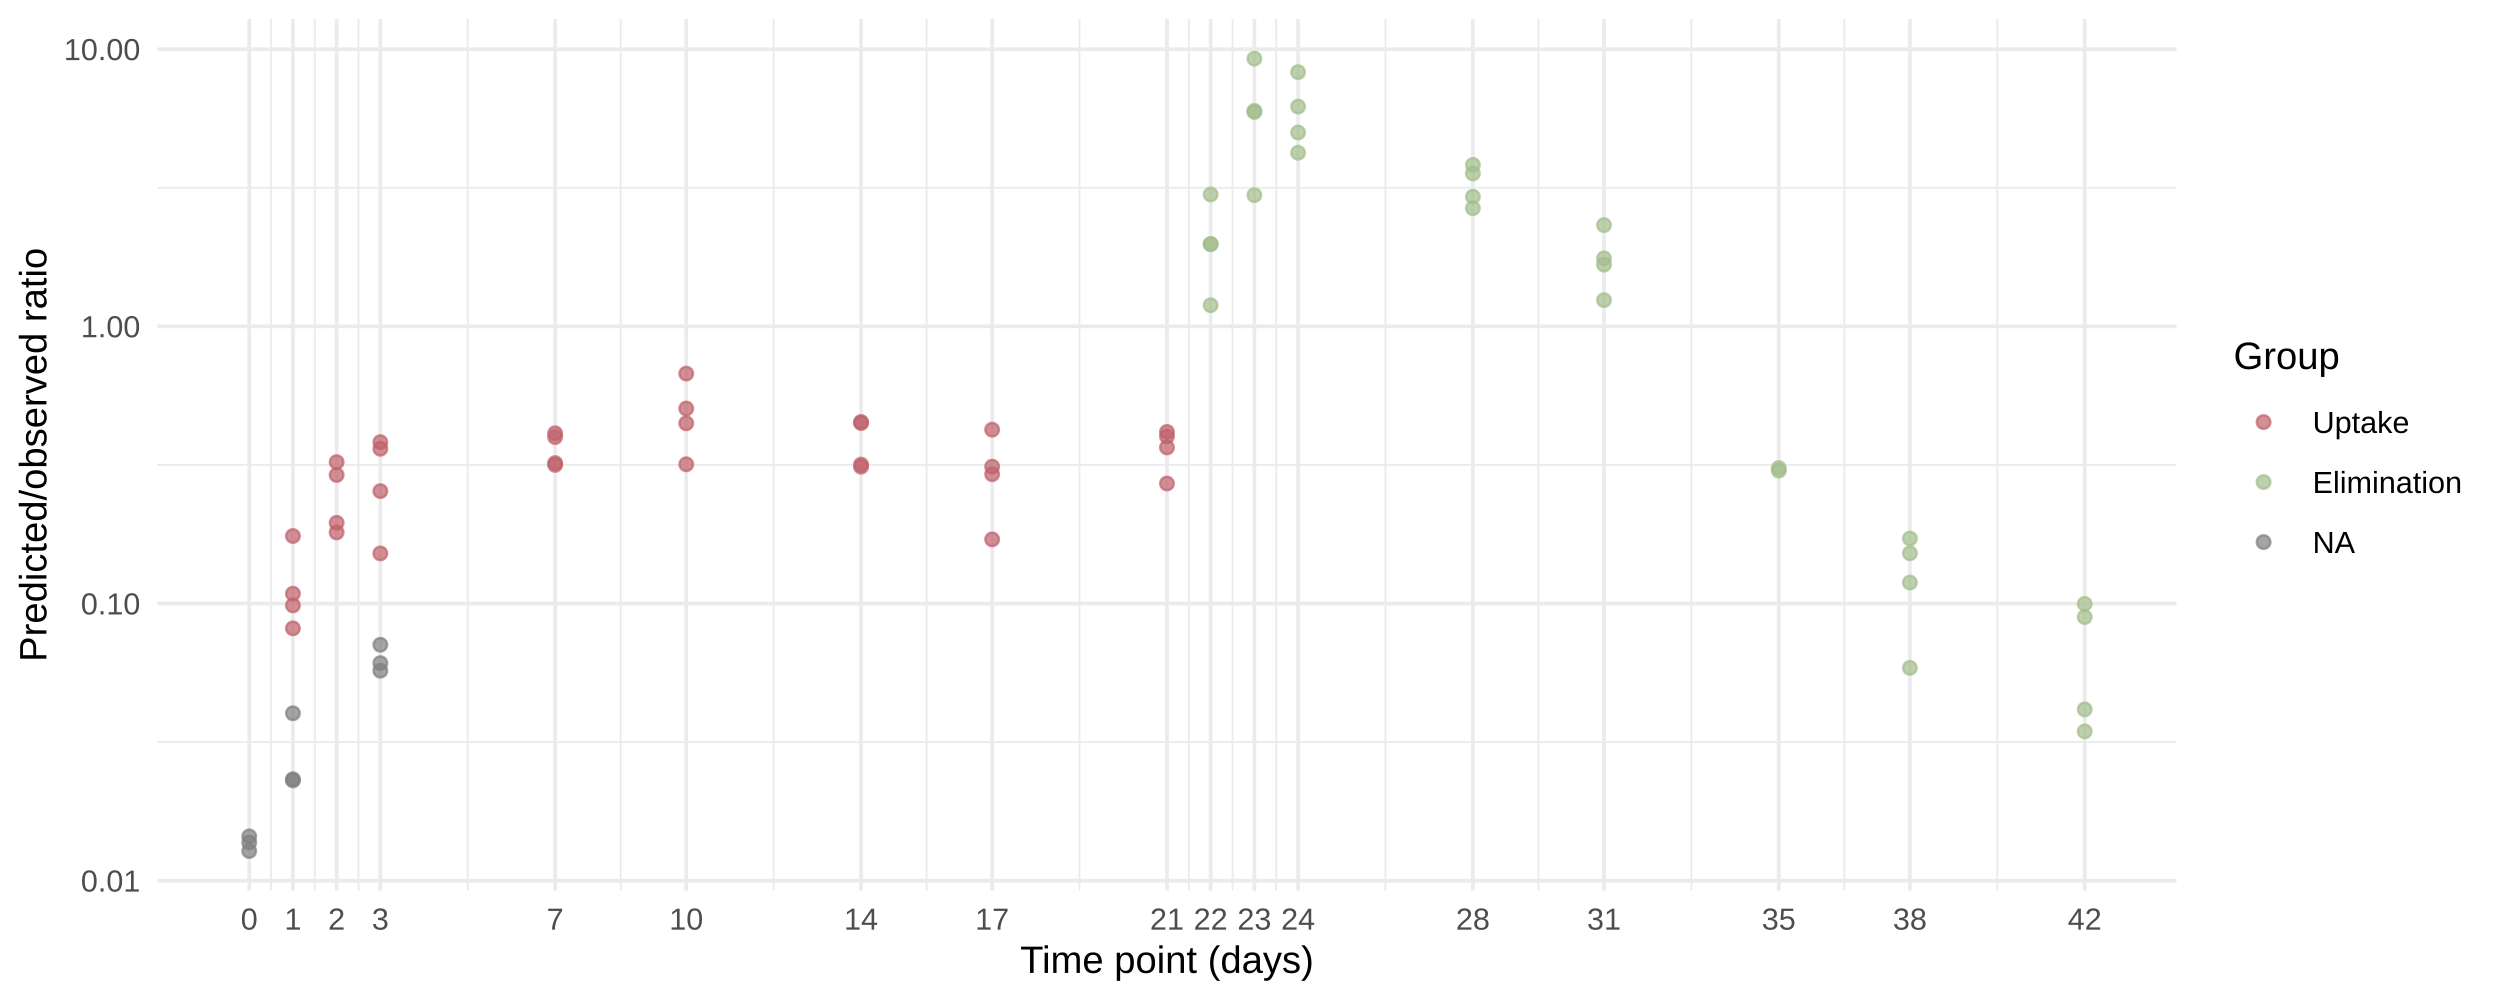
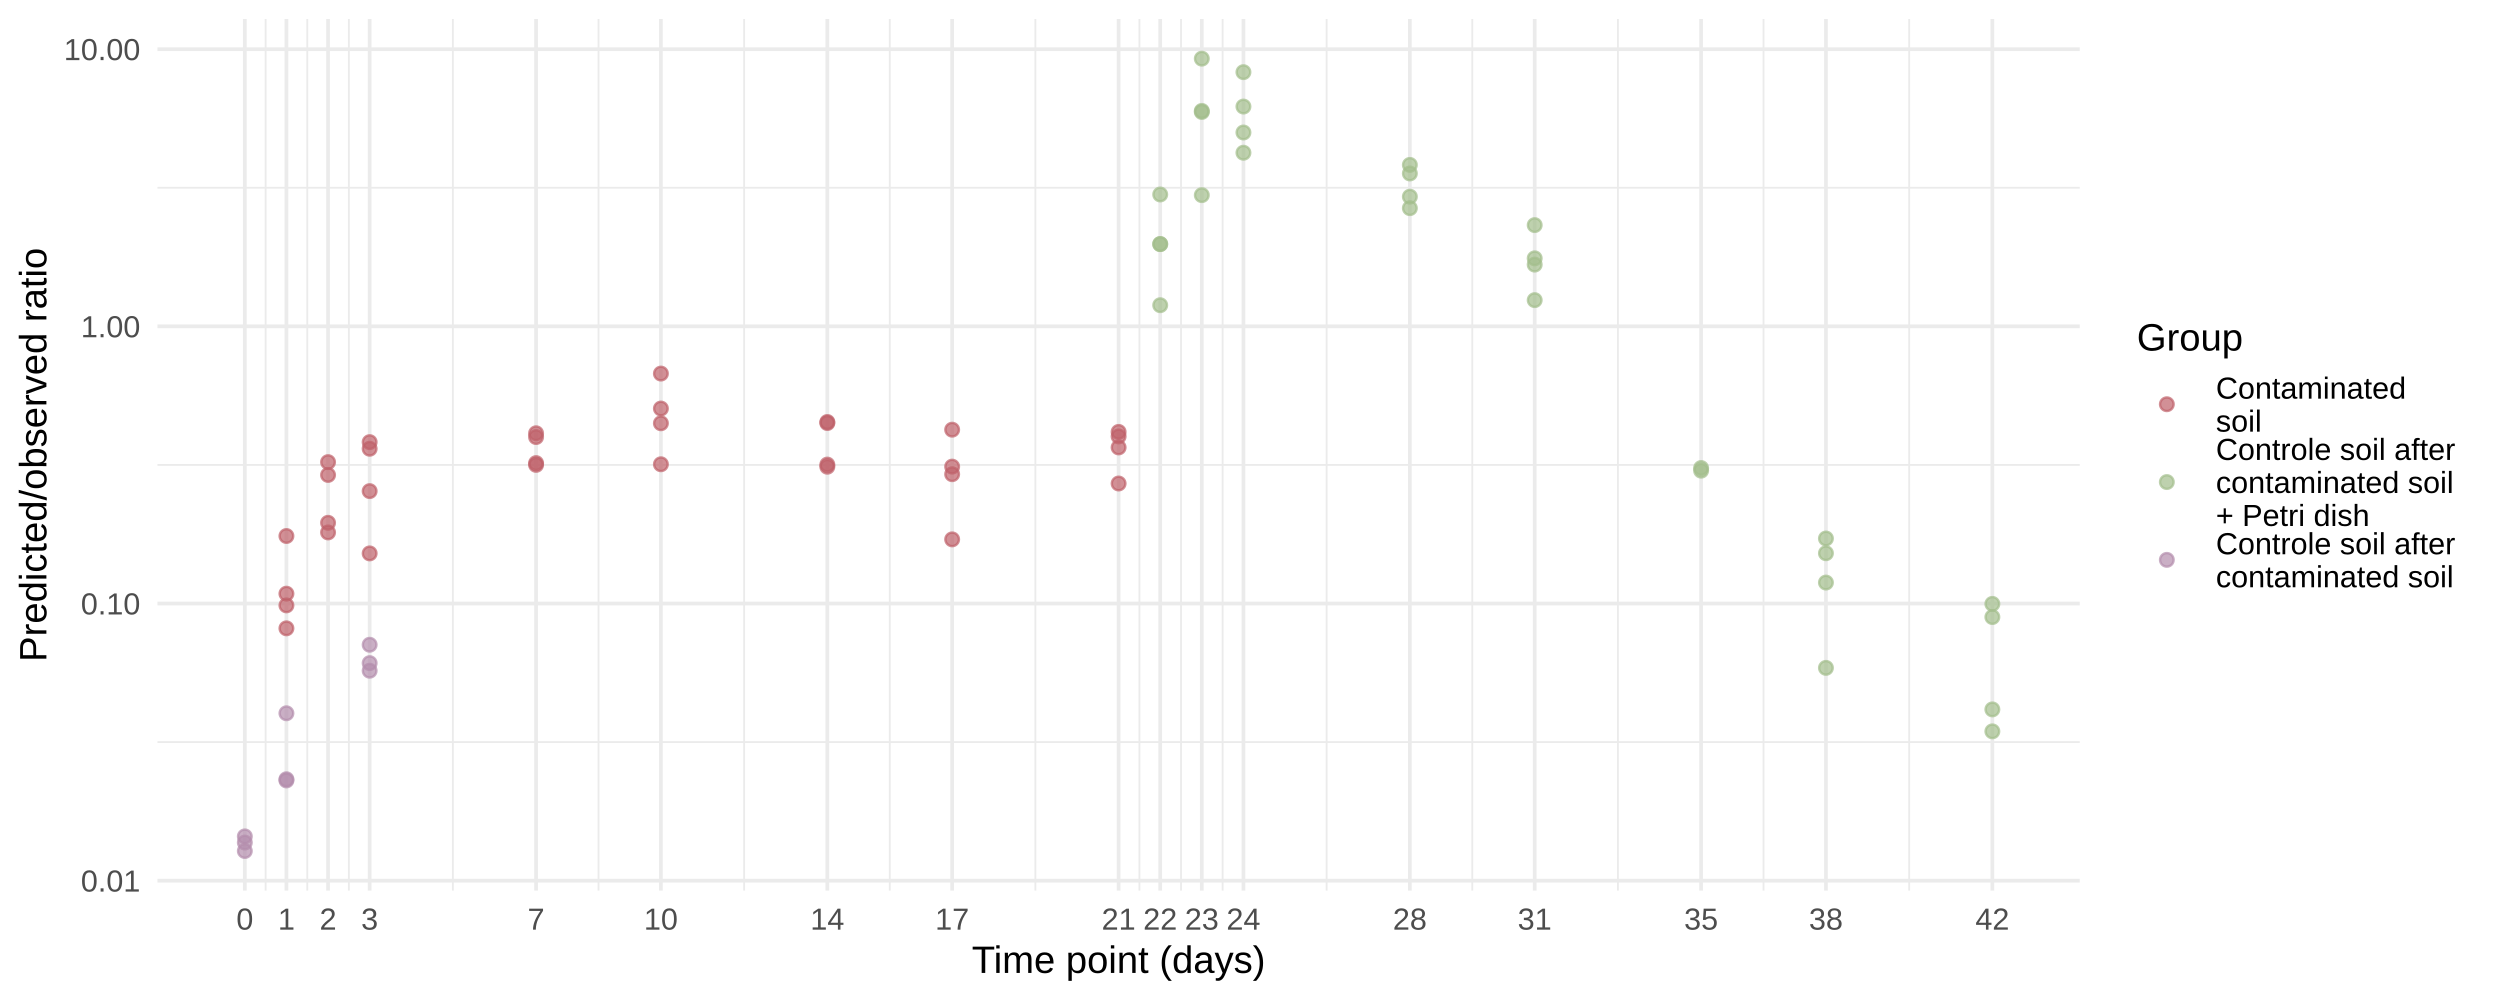
<svg xmlns="http://www.w3.org/2000/svg" width="720.00pt" height="288.00pt" viewBox="0 0 720.00 288.00">
  <g class="svglite">
    <defs>
      <style type="text/css">
    .svglite line, .svglite polyline, .svglite polygon, .svglite path, .svglite rect, .svglite circle {
      fill: none;
      stroke: #000000;
      stroke-linecap: round;
      stroke-linejoin: round;
      stroke-miterlimit: 10.00;
    }
    .svglite text {
      white-space: pre;
    }
    .svglite g.glyphgroup path {
      fill: inherit;
      stroke: none;
    }
  </style>
    </defs>
    <rect width="100%" height="100%" style="stroke: none; fill: #FFFFFF;" />
    <defs>
      <clipPath id="cpMC4wMHw3MjAuMDB8MC4wMHwyODguMDA=">
        <rect x="0.00" y="0.00" width="720.00" height="288.00" />
      </clipPath>
    </defs>
    <g clip-path="url(#cpMC4wMHw3MjAuMDB8MC4wMHwyODguMDA=)">
      <rect x="0.00" y="0.00" width="720.00" height="288.00" style="stroke-width: 1.07; stroke: none; fill: #FFFFFF;" />
    </g>
    <defs>
-       <clipPath id="cpNDUuMzV8NjI2LjgzfDUuNDh8MjU2LjUw">
-         <rect x="45.35" y="5.48" width="581.48" height="251.02" />
+       <clipPath id="cpNDUuMzV8NTk4Ljk3fDUuNDh8MjU2LjUw">
+         <rect x="45.35" y="5.48" width="553.62" height="251.02" />
      </clipPath>
    </defs>
-     <g clip-path="url(#cpNDUuMzV8NjI2LjgzfDUuNDh8MjU2LjUw)">
-       <polyline points="45.35,213.72 626.83,213.72 " style="stroke-width: 0.53; stroke: #EBEBEB; stroke-linecap: butt;" />
-       <polyline points="45.35,133.90 626.83,133.90 " style="stroke-width: 0.53; stroke: #EBEBEB; stroke-linecap: butt;" />
-       <polyline points="45.35,54.08 626.83,54.08 " style="stroke-width: 0.53; stroke: #EBEBEB; stroke-linecap: butt;" />
-       <polyline points="78.07,256.50 78.07,5.48 " style="stroke-width: 0.53; stroke: #EBEBEB; stroke-linecap: butt;" />
-       <polyline points="90.66,256.50 90.66,5.48 " style="stroke-width: 0.53; stroke: #EBEBEB; stroke-linecap: butt;" />
-       <polyline points="103.24,256.50 103.24,5.48 " style="stroke-width: 0.53; stroke: #EBEBEB; stroke-linecap: butt;" />
-       <polyline points="134.71,256.50 134.71,5.48 " style="stroke-width: 0.53; stroke: #EBEBEB; stroke-linecap: butt;" />
-       <polyline points="178.76,256.50 178.76,5.48 " style="stroke-width: 0.53; stroke: #EBEBEB; stroke-linecap: butt;" />
-       <polyline points="222.81,256.50 222.81,5.48 " style="stroke-width: 0.53; stroke: #EBEBEB; stroke-linecap: butt;" />
-       <polyline points="266.86,256.50 266.86,5.48 " style="stroke-width: 0.53; stroke: #EBEBEB; stroke-linecap: butt;" />
-       <polyline points="310.91,256.50 310.91,5.48 " style="stroke-width: 0.53; stroke: #EBEBEB; stroke-linecap: butt;" />
-       <polyline points="342.38,256.50 342.38,5.48 " style="stroke-width: 0.53; stroke: #EBEBEB; stroke-linecap: butt;" />
-       <polyline points="354.97,256.50 354.97,5.48 " style="stroke-width: 0.53; stroke: #EBEBEB; stroke-linecap: butt;" />
-       <polyline points="367.55,256.50 367.55,5.48 " style="stroke-width: 0.53; stroke: #EBEBEB; stroke-linecap: butt;" />
-       <polyline points="399.02,256.50 399.02,5.48 " style="stroke-width: 0.53; stroke: #EBEBEB; stroke-linecap: butt;" />
-       <polyline points="443.07,256.50 443.07,5.48 " style="stroke-width: 0.53; stroke: #EBEBEB; stroke-linecap: butt;" />
-       <polyline points="487.12,256.50 487.12,5.48 " style="stroke-width: 0.53; stroke: #EBEBEB; stroke-linecap: butt;" />
-       <polyline points="531.17,256.50 531.17,5.48 " style="stroke-width: 0.53; stroke: #EBEBEB; stroke-linecap: butt;" />
-       <polyline points="575.22,256.50 575.22,5.48 " style="stroke-width: 0.53; stroke: #EBEBEB; stroke-linecap: butt;" />
-       <polyline points="45.35,253.63 626.83,253.63 " style="stroke-width: 1.07; stroke: #EBEBEB; stroke-linecap: butt;" />
-       <polyline points="45.35,173.81 626.83,173.81 " style="stroke-width: 1.07; stroke: #EBEBEB; stroke-linecap: butt;" />
-       <polyline points="45.35,93.99 626.83,93.99 " style="stroke-width: 1.07; stroke: #EBEBEB; stroke-linecap: butt;" />
-       <polyline points="45.35,14.17 626.83,14.17 " style="stroke-width: 1.07; stroke: #EBEBEB; stroke-linecap: butt;" />
-       <polyline points="84.36,256.50 84.36,5.48 " style="stroke-width: 1.07; stroke: #EBEBEB; stroke-linecap: butt;" />
-       <polyline points="96.95,256.50 96.95,5.48 " style="stroke-width: 1.07; stroke: #EBEBEB; stroke-linecap: butt;" />
-       <polyline points="109.54,256.50 109.54,5.48 " style="stroke-width: 1.07; stroke: #EBEBEB; stroke-linecap: butt;" />
-       <polyline points="159.88,256.50 159.88,5.48 " style="stroke-width: 1.07; stroke: #EBEBEB; stroke-linecap: butt;" />
-       <polyline points="197.64,256.50 197.64,5.48 " style="stroke-width: 1.07; stroke: #EBEBEB; stroke-linecap: butt;" />
-       <polyline points="247.98,256.50 247.98,5.48 " style="stroke-width: 1.07; stroke: #EBEBEB; stroke-linecap: butt;" />
-       <polyline points="285.74,256.50 285.74,5.48 " style="stroke-width: 1.07; stroke: #EBEBEB; stroke-linecap: butt;" />
-       <polyline points="336.09,256.50 336.09,5.48 " style="stroke-width: 1.07; stroke: #EBEBEB; stroke-linecap: butt;" />
-       <polyline points="348.67,256.50 348.67,5.48 " style="stroke-width: 1.07; stroke: #EBEBEB; stroke-linecap: butt;" />
-       <polyline points="361.26,256.50 361.26,5.48 " style="stroke-width: 1.07; stroke: #EBEBEB; stroke-linecap: butt;" />
-       <polyline points="373.85,256.50 373.85,5.48 " style="stroke-width: 1.07; stroke: #EBEBEB; stroke-linecap: butt;" />
-       <polyline points="424.19,256.50 424.19,5.48 " style="stroke-width: 1.07; stroke: #EBEBEB; stroke-linecap: butt;" />
-       <polyline points="461.95,256.50 461.95,5.48 " style="stroke-width: 1.07; stroke: #EBEBEB; stroke-linecap: butt;" />
-       <polyline points="512.29,256.50 512.29,5.48 " style="stroke-width: 1.07; stroke: #EBEBEB; stroke-linecap: butt;" />
-       <polyline points="550.05,256.50 550.05,5.48 " style="stroke-width: 1.07; stroke: #EBEBEB; stroke-linecap: butt;" />
-       <polyline points="600.40,256.50 600.40,5.48 " style="stroke-width: 1.07; stroke: #EBEBEB; stroke-linecap: butt;" />
-       <polyline points="71.78,256.50 71.78,5.48 " style="stroke-width: 1.07; stroke: #EBEBEB; stroke-linecap: butt;" />
-       <circle cx="84.36" cy="154.37" r="1.95" style="stroke-width: 0.71; stroke: #BF616A; stroke-opacity: 0.70; fill: #BF616A; fill-opacity: 0.70;" />
-       <circle cx="84.36" cy="174.35" r="1.95" style="stroke-width: 0.71; stroke: #BF616A; stroke-opacity: 0.70; fill: #BF616A; fill-opacity: 0.70;" />
-       <circle cx="84.36" cy="170.98" r="1.95" style="stroke-width: 0.71; stroke: #BF616A; stroke-opacity: 0.70; fill: #BF616A; fill-opacity: 0.70;" />
-       <circle cx="84.36" cy="180.96" r="1.95" style="stroke-width: 0.71; stroke: #BF616A; stroke-opacity: 0.70; fill: #BF616A; fill-opacity: 0.70;" />
-       <circle cx="96.95" cy="133.09" r="1.95" style="stroke-width: 0.71; stroke: #BF616A; stroke-opacity: 0.70; fill: #BF616A; fill-opacity: 0.70;" />
-       <circle cx="96.95" cy="153.34" r="1.95" style="stroke-width: 0.71; stroke: #BF616A; stroke-opacity: 0.70; fill: #BF616A; fill-opacity: 0.70;" />
-       <circle cx="96.95" cy="150.57" r="1.95" style="stroke-width: 0.71; stroke: #BF616A; stroke-opacity: 0.70; fill: #BF616A; fill-opacity: 0.70;" />
-       <circle cx="96.95" cy="136.79" r="1.95" style="stroke-width: 0.71; stroke: #BF616A; stroke-opacity: 0.70; fill: #BF616A; fill-opacity: 0.70;" />
-       <circle cx="109.54" cy="127.33" r="1.95" style="stroke-width: 0.71; stroke: #BF616A; stroke-opacity: 0.70; fill: #BF616A; fill-opacity: 0.70;" />
-       <circle cx="109.54" cy="129.24" r="1.95" style="stroke-width: 0.71; stroke: #BF616A; stroke-opacity: 0.70; fill: #BF616A; fill-opacity: 0.70;" />
-       <circle cx="109.54" cy="159.38" r="1.95" style="stroke-width: 0.71; stroke: #BF616A; stroke-opacity: 0.70; fill: #BF616A; fill-opacity: 0.70;" />
-       <circle cx="109.54" cy="141.44" r="1.95" style="stroke-width: 0.71; stroke: #BF616A; stroke-opacity: 0.70; fill: #BF616A; fill-opacity: 0.70;" />
-       <circle cx="159.88" cy="133.37" r="1.95" style="stroke-width: 0.71; stroke: #BF616A; stroke-opacity: 0.70; fill: #BF616A; fill-opacity: 0.70;" />
-       <circle cx="159.88" cy="124.78" r="1.95" style="stroke-width: 0.71; stroke: #BF616A; stroke-opacity: 0.70; fill: #BF616A; fill-opacity: 0.70;" />
-       <circle cx="159.88" cy="125.87" r="1.95" style="stroke-width: 0.71; stroke: #BF616A; stroke-opacity: 0.70; fill: #BF616A; fill-opacity: 0.70;" />
-       <circle cx="159.88" cy="133.89" r="1.95" style="stroke-width: 0.71; stroke: #BF616A; stroke-opacity: 0.70; fill: #BF616A; fill-opacity: 0.70;" />
-       <circle cx="197.64" cy="121.90" r="1.95" style="stroke-width: 0.71; stroke: #BF616A; stroke-opacity: 0.70; fill: #BF616A; fill-opacity: 0.70;" />
-       <circle cx="197.64" cy="107.59" r="1.95" style="stroke-width: 0.71; stroke: #BF616A; stroke-opacity: 0.70; fill: #BF616A; fill-opacity: 0.70;" />
-       <circle cx="197.64" cy="133.71" r="1.95" style="stroke-width: 0.71; stroke: #BF616A; stroke-opacity: 0.70; fill: #BF616A; fill-opacity: 0.70;" />
-       <circle cx="197.64" cy="117.66" r="1.95" style="stroke-width: 0.71; stroke: #BF616A; stroke-opacity: 0.70; fill: #BF616A; fill-opacity: 0.70;" />
-       <circle cx="247.98" cy="134.42" r="1.95" style="stroke-width: 0.71; stroke: #BF616A; stroke-opacity: 0.70; fill: #BF616A; fill-opacity: 0.70;" />
-       <circle cx="247.98" cy="121.84" r="1.95" style="stroke-width: 0.71; stroke: #BF616A; stroke-opacity: 0.70; fill: #BF616A; fill-opacity: 0.70;" />
-       <circle cx="247.98" cy="121.53" r="1.95" style="stroke-width: 0.71; stroke: #BF616A; stroke-opacity: 0.70; fill: #BF616A; fill-opacity: 0.70;" />
-       <circle cx="247.98" cy="133.80" r="1.95" style="stroke-width: 0.71; stroke: #BF616A; stroke-opacity: 0.70; fill: #BF616A; fill-opacity: 0.70;" />
-       <circle cx="285.74" cy="134.39" r="1.95" style="stroke-width: 0.71; stroke: #BF616A; stroke-opacity: 0.70; fill: #BF616A; fill-opacity: 0.70;" />
-       <circle cx="285.74" cy="123.75" r="1.95" style="stroke-width: 0.71; stroke: #BF616A; stroke-opacity: 0.70; fill: #BF616A; fill-opacity: 0.70;" />
-       <circle cx="285.74" cy="136.57" r="1.95" style="stroke-width: 0.71; stroke: #BF616A; stroke-opacity: 0.70; fill: #BF616A; fill-opacity: 0.70;" />
-       <circle cx="285.74" cy="155.34" r="1.95" style="stroke-width: 0.71; stroke: #BF616A; stroke-opacity: 0.70; fill: #BF616A; fill-opacity: 0.70;" />
-       <circle cx="336.09" cy="128.86" r="1.95" style="stroke-width: 0.71; stroke: #BF616A; stroke-opacity: 0.70; fill: #BF616A; fill-opacity: 0.70;" />
-       <circle cx="336.09" cy="124.39" r="1.95" style="stroke-width: 0.71; stroke: #BF616A; stroke-opacity: 0.70; fill: #BF616A; fill-opacity: 0.70;" />
-       <circle cx="336.09" cy="125.69" r="1.95" style="stroke-width: 0.71; stroke: #BF616A; stroke-opacity: 0.70; fill: #BF616A; fill-opacity: 0.70;" />
-       <circle cx="336.09" cy="139.25" r="1.95" style="stroke-width: 0.71; stroke: #BF616A; stroke-opacity: 0.70; fill: #BF616A; fill-opacity: 0.70;" />
-       <circle cx="348.67" cy="70.30" r="1.95" style="stroke-width: 0.71; stroke: #A3BE8C; stroke-opacity: 0.70; fill: #A3BE8C; fill-opacity: 0.70;" />
-       <circle cx="348.67" cy="70.29" r="1.95" style="stroke-width: 0.71; stroke: #A3BE8C; stroke-opacity: 0.70; fill: #A3BE8C; fill-opacity: 0.70;" />
-       <circle cx="348.67" cy="87.90" r="1.95" style="stroke-width: 0.71; stroke: #A3BE8C; stroke-opacity: 0.70; fill: #A3BE8C; fill-opacity: 0.70;" />
-       <circle cx="348.67" cy="56.01" r="1.95" style="stroke-width: 0.71; stroke: #A3BE8C; stroke-opacity: 0.70; fill: #A3BE8C; fill-opacity: 0.70;" />
-       <circle cx="361.26" cy="56.20" r="1.95" style="stroke-width: 0.71; stroke: #A3BE8C; stroke-opacity: 0.70; fill: #A3BE8C; fill-opacity: 0.70;" />
-       <circle cx="361.26" cy="31.94" r="1.95" style="stroke-width: 0.71; stroke: #A3BE8C; stroke-opacity: 0.70; fill: #A3BE8C; fill-opacity: 0.70;" />
-       <circle cx="361.26" cy="16.89" r="1.95" style="stroke-width: 0.71; stroke: #A3BE8C; stroke-opacity: 0.70; fill: #A3BE8C; fill-opacity: 0.70;" />
-       <circle cx="361.26" cy="32.25" r="1.95" style="stroke-width: 0.71; stroke: #A3BE8C; stroke-opacity: 0.70; fill: #A3BE8C; fill-opacity: 0.70;" />
-       <circle cx="373.85" cy="38.16" r="1.95" style="stroke-width: 0.71; stroke: #A3BE8C; stroke-opacity: 0.70; fill: #A3BE8C; fill-opacity: 0.70;" />
-       <circle cx="373.85" cy="43.99" r="1.95" style="stroke-width: 0.71; stroke: #A3BE8C; stroke-opacity: 0.70; fill: #A3BE8C; fill-opacity: 0.70;" />
-       <circle cx="373.85" cy="20.78" r="1.95" style="stroke-width: 0.71; stroke: #A3BE8C; stroke-opacity: 0.70; fill: #A3BE8C; fill-opacity: 0.70;" />
-       <circle cx="373.85" cy="30.69" r="1.95" style="stroke-width: 0.71; stroke: #A3BE8C; stroke-opacity: 0.70; fill: #A3BE8C; fill-opacity: 0.70;" />
-       <circle cx="424.19" cy="47.49" r="1.95" style="stroke-width: 0.71; stroke: #A3BE8C; stroke-opacity: 0.70; fill: #A3BE8C; fill-opacity: 0.70;" />
-       <circle cx="424.19" cy="56.64" r="1.95" style="stroke-width: 0.71; stroke: #A3BE8C; stroke-opacity: 0.70; fill: #A3BE8C; fill-opacity: 0.70;" />
-       <circle cx="424.19" cy="49.96" r="1.95" style="stroke-width: 0.71; stroke: #A3BE8C; stroke-opacity: 0.70; fill: #A3BE8C; fill-opacity: 0.70;" />
-       <circle cx="424.19" cy="59.95" r="1.95" style="stroke-width: 0.71; stroke: #A3BE8C; stroke-opacity: 0.70; fill: #A3BE8C; fill-opacity: 0.70;" />
-       <circle cx="461.95" cy="64.83" r="1.95" style="stroke-width: 0.71; stroke: #A3BE8C; stroke-opacity: 0.70; fill: #A3BE8C; fill-opacity: 0.70;" />
-       <circle cx="461.95" cy="76.21" r="1.95" style="stroke-width: 0.71; stroke: #A3BE8C; stroke-opacity: 0.70; fill: #A3BE8C; fill-opacity: 0.70;" />
-       <circle cx="461.95" cy="86.44" r="1.95" style="stroke-width: 0.71; stroke: #A3BE8C; stroke-opacity: 0.70; fill: #A3BE8C; fill-opacity: 0.70;" />
-       <circle cx="461.95" cy="74.40" r="1.95" style="stroke-width: 0.71; stroke: #A3BE8C; stroke-opacity: 0.70; fill: #A3BE8C; fill-opacity: 0.70;" />
-       <circle cx="512.29" cy="135.55" r="1.95" style="stroke-width: 0.71; stroke: #A3BE8C; stroke-opacity: 0.70; fill: #A3BE8C; fill-opacity: 0.70;" />
-       <circle cx="512.29" cy="134.79" r="1.95" style="stroke-width: 0.71; stroke: #A3BE8C; stroke-opacity: 0.70; fill: #A3BE8C; fill-opacity: 0.70;" />
-       <circle cx="550.05" cy="167.78" r="1.95" style="stroke-width: 0.71; stroke: #A3BE8C; stroke-opacity: 0.70; fill: #A3BE8C; fill-opacity: 0.70;" />
-       <circle cx="550.05" cy="192.35" r="1.95" style="stroke-width: 0.71; stroke: #A3BE8C; stroke-opacity: 0.70; fill: #A3BE8C; fill-opacity: 0.70;" />
-       <circle cx="550.05" cy="155.09" r="1.95" style="stroke-width: 0.71; stroke: #A3BE8C; stroke-opacity: 0.70; fill: #A3BE8C; fill-opacity: 0.70;" />
-       <circle cx="550.05" cy="159.33" r="1.95" style="stroke-width: 0.71; stroke: #A3BE8C; stroke-opacity: 0.70; fill: #A3BE8C; fill-opacity: 0.70;" />
-       <circle cx="600.40" cy="210.63" r="1.95" style="stroke-width: 0.71; stroke: #A3BE8C; stroke-opacity: 0.70; fill: #A3BE8C; fill-opacity: 0.70;" />
-       <circle cx="600.40" cy="177.71" r="1.95" style="stroke-width: 0.71; stroke: #A3BE8C; stroke-opacity: 0.70; fill: #A3BE8C; fill-opacity: 0.70;" />
-       <circle cx="600.40" cy="173.92" r="1.95" style="stroke-width: 0.71; stroke: #A3BE8C; stroke-opacity: 0.70; fill: #A3BE8C; fill-opacity: 0.70;" />
-       <circle cx="600.40" cy="204.31" r="1.95" style="stroke-width: 0.71; stroke: #A3BE8C; stroke-opacity: 0.70; fill: #A3BE8C; fill-opacity: 0.70;" />
-       <circle cx="71.78" cy="245.09" r="1.95" style="stroke-width: 0.71; stroke: #7F7F7F; stroke-opacity: 0.70; fill: #7F7F7F; fill-opacity: 0.70;" />
-       <circle cx="71.78" cy="242.66" r="1.95" style="stroke-width: 0.71; stroke: #7F7F7F; stroke-opacity: 0.70; fill: #7F7F7F; fill-opacity: 0.70;" />
-       <circle cx="71.78" cy="240.88" r="1.95" style="stroke-width: 0.71; stroke: #7F7F7F; stroke-opacity: 0.70; fill: #7F7F7F; fill-opacity: 0.70;" />
-       <circle cx="84.36" cy="224.77" r="1.95" style="stroke-width: 0.71; stroke: #7F7F7F; stroke-opacity: 0.70; fill: #7F7F7F; fill-opacity: 0.70;" />
-       <circle cx="84.36" cy="205.42" r="1.95" style="stroke-width: 0.71; stroke: #7F7F7F; stroke-opacity: 0.70; fill: #7F7F7F; fill-opacity: 0.70;" />
-       <circle cx="84.36" cy="224.42" r="1.95" style="stroke-width: 0.71; stroke: #7F7F7F; stroke-opacity: 0.70; fill: #7F7F7F; fill-opacity: 0.70;" />
-       <circle cx="109.54" cy="190.98" r="1.95" style="stroke-width: 0.71; stroke: #7F7F7F; stroke-opacity: 0.70; fill: #7F7F7F; fill-opacity: 0.70;" />
-       <circle cx="109.54" cy="193.17" r="1.95" style="stroke-width: 0.71; stroke: #7F7F7F; stroke-opacity: 0.70; fill: #7F7F7F; fill-opacity: 0.70;" />
-       <circle cx="109.54" cy="185.69" r="1.95" style="stroke-width: 0.71; stroke: #7F7F7F; stroke-opacity: 0.70; fill: #7F7F7F; fill-opacity: 0.70;" />
+     <g clip-path="url(#cpNDUuMzV8NTk4Ljk3fDUuNDh8MjU2LjUw)">
+       <polyline points="45.35,213.72 598.97,213.72 " style="stroke-width: 0.53; stroke: #EBEBEB; stroke-linecap: butt;" />
+       <polyline points="45.35,133.90 598.97,133.90 " style="stroke-width: 0.53; stroke: #EBEBEB; stroke-linecap: butt;" />
+       <polyline points="45.35,54.08 598.97,54.08 " style="stroke-width: 0.53; stroke: #EBEBEB; stroke-linecap: butt;" />
+       <polyline points="76.50,256.50 76.50,5.48 " style="stroke-width: 0.53; stroke: #EBEBEB; stroke-linecap: butt;" />
+       <polyline points="88.49,256.50 88.49,5.48 " style="stroke-width: 0.53; stroke: #EBEBEB; stroke-linecap: butt;" />
+       <polyline points="100.47,256.50 100.47,5.48 " style="stroke-width: 0.53; stroke: #EBEBEB; stroke-linecap: butt;" />
+       <polyline points="130.43,256.50 130.43,5.48 " style="stroke-width: 0.53; stroke: #EBEBEB; stroke-linecap: butt;" />
+       <polyline points="172.37,256.50 172.37,5.48 " style="stroke-width: 0.53; stroke: #EBEBEB; stroke-linecap: butt;" />
+       <polyline points="214.31,256.50 214.31,5.48 " style="stroke-width: 0.53; stroke: #EBEBEB; stroke-linecap: butt;" />
+       <polyline points="256.25,256.50 256.25,5.48 " style="stroke-width: 0.53; stroke: #EBEBEB; stroke-linecap: butt;" />
+       <polyline points="298.19,256.50 298.19,5.48 " style="stroke-width: 0.53; stroke: #EBEBEB; stroke-linecap: butt;" />
+       <polyline points="328.15,256.50 328.15,5.48 " style="stroke-width: 0.53; stroke: #EBEBEB; stroke-linecap: butt;" />
+       <polyline points="340.13,256.50 340.13,5.48 " style="stroke-width: 0.53; stroke: #EBEBEB; stroke-linecap: butt;" />
+       <polyline points="352.12,256.50 352.12,5.48 " style="stroke-width: 0.53; stroke: #EBEBEB; stroke-linecap: butt;" />
+       <polyline points="382.07,256.50 382.07,5.48 " style="stroke-width: 0.53; stroke: #EBEBEB; stroke-linecap: butt;" />
+       <polyline points="424.01,256.50 424.01,5.48 " style="stroke-width: 0.53; stroke: #EBEBEB; stroke-linecap: butt;" />
+       <polyline points="465.96,256.50 465.96,5.48 " style="stroke-width: 0.53; stroke: #EBEBEB; stroke-linecap: butt;" />
+       <polyline points="507.90,256.50 507.90,5.48 " style="stroke-width: 0.53; stroke: #EBEBEB; stroke-linecap: butt;" />
+       <polyline points="549.84,256.50 549.84,5.48 " style="stroke-width: 0.53; stroke: #EBEBEB; stroke-linecap: butt;" />
+       <polyline points="45.35,253.63 598.97,253.63 " style="stroke-width: 1.07; stroke: #EBEBEB; stroke-linecap: butt;" />
+       <polyline points="45.35,173.81 598.97,173.81 " style="stroke-width: 1.07; stroke: #EBEBEB; stroke-linecap: butt;" />
+       <polyline points="45.35,93.99 598.97,93.99 " style="stroke-width: 1.07; stroke: #EBEBEB; stroke-linecap: butt;" />
+       <polyline points="45.35,14.17 598.97,14.17 " style="stroke-width: 1.07; stroke: #EBEBEB; stroke-linecap: butt;" />
+       <polyline points="82.49,256.50 82.49,5.48 " style="stroke-width: 1.07; stroke: #EBEBEB; stroke-linecap: butt;" />
+       <polyline points="94.48,256.50 94.48,5.48 " style="stroke-width: 1.07; stroke: #EBEBEB; stroke-linecap: butt;" />
+       <polyline points="106.46,256.50 106.46,5.48 " style="stroke-width: 1.07; stroke: #EBEBEB; stroke-linecap: butt;" />
+       <polyline points="154.39,256.50 154.39,5.48 " style="stroke-width: 1.07; stroke: #EBEBEB; stroke-linecap: butt;" />
+       <polyline points="190.34,256.50 190.34,5.48 " style="stroke-width: 1.07; stroke: #EBEBEB; stroke-linecap: butt;" />
+       <polyline points="238.27,256.50 238.27,5.48 " style="stroke-width: 1.07; stroke: #EBEBEB; stroke-linecap: butt;" />
+       <polyline points="274.22,256.50 274.22,5.48 " style="stroke-width: 1.07; stroke: #EBEBEB; stroke-linecap: butt;" />
+       <polyline points="322.16,256.50 322.16,5.48 " style="stroke-width: 1.07; stroke: #EBEBEB; stroke-linecap: butt;" />
+       <polyline points="334.14,256.50 334.14,5.48 " style="stroke-width: 1.07; stroke: #EBEBEB; stroke-linecap: butt;" />
+       <polyline points="346.12,256.50 346.12,5.48 " style="stroke-width: 1.07; stroke: #EBEBEB; stroke-linecap: butt;" />
+       <polyline points="358.11,256.50 358.11,5.48 " style="stroke-width: 1.07; stroke: #EBEBEB; stroke-linecap: butt;" />
+       <polyline points="406.04,256.50 406.04,5.48 " style="stroke-width: 1.07; stroke: #EBEBEB; stroke-linecap: butt;" />
+       <polyline points="441.99,256.50 441.99,5.48 " style="stroke-width: 1.07; stroke: #EBEBEB; stroke-linecap: butt;" />
+       <polyline points="489.92,256.50 489.92,5.48 " style="stroke-width: 1.07; stroke: #EBEBEB; stroke-linecap: butt;" />
+       <polyline points="525.87,256.50 525.87,5.48 " style="stroke-width: 1.07; stroke: #EBEBEB; stroke-linecap: butt;" />
+       <polyline points="573.80,256.50 573.80,5.48 " style="stroke-width: 1.07; stroke: #EBEBEB; stroke-linecap: butt;" />
+       <polyline points="70.51,256.50 70.51,5.48 " style="stroke-width: 1.07; stroke: #EBEBEB; stroke-linecap: butt;" />
+       <circle cx="82.49" cy="154.37" r="1.95" style="stroke-width: 0.71; stroke: #BF616A; stroke-opacity: 0.70; fill: #BF616A; fill-opacity: 0.70;" />
+       <circle cx="82.49" cy="174.35" r="1.95" style="stroke-width: 0.71; stroke: #BF616A; stroke-opacity: 0.70; fill: #BF616A; fill-opacity: 0.70;" />
+       <circle cx="82.49" cy="170.98" r="1.95" style="stroke-width: 0.71; stroke: #BF616A; stroke-opacity: 0.70; fill: #BF616A; fill-opacity: 0.70;" />
+       <circle cx="82.49" cy="180.96" r="1.95" style="stroke-width: 0.71; stroke: #BF616A; stroke-opacity: 0.70; fill: #BF616A; fill-opacity: 0.70;" />
+       <circle cx="94.48" cy="133.09" r="1.95" style="stroke-width: 0.71; stroke: #BF616A; stroke-opacity: 0.70; fill: #BF616A; fill-opacity: 0.70;" />
+       <circle cx="94.48" cy="153.34" r="1.95" style="stroke-width: 0.71; stroke: #BF616A; stroke-opacity: 0.70; fill: #BF616A; fill-opacity: 0.70;" />
+       <circle cx="94.48" cy="150.57" r="1.95" style="stroke-width: 0.71; stroke: #BF616A; stroke-opacity: 0.70; fill: #BF616A; fill-opacity: 0.70;" />
+       <circle cx="94.48" cy="136.79" r="1.95" style="stroke-width: 0.71; stroke: #BF616A; stroke-opacity: 0.70; fill: #BF616A; fill-opacity: 0.70;" />
+       <circle cx="106.46" cy="127.33" r="1.95" style="stroke-width: 0.71; stroke: #BF616A; stroke-opacity: 0.70; fill: #BF616A; fill-opacity: 0.70;" />
+       <circle cx="106.46" cy="129.24" r="1.95" style="stroke-width: 0.71; stroke: #BF616A; stroke-opacity: 0.70; fill: #BF616A; fill-opacity: 0.70;" />
+       <circle cx="106.46" cy="159.38" r="1.95" style="stroke-width: 0.71; stroke: #BF616A; stroke-opacity: 0.70; fill: #BF616A; fill-opacity: 0.70;" />
+       <circle cx="106.46" cy="141.44" r="1.95" style="stroke-width: 0.71; stroke: #BF616A; stroke-opacity: 0.70; fill: #BF616A; fill-opacity: 0.70;" />
+       <circle cx="154.39" cy="133.37" r="1.95" style="stroke-width: 0.71; stroke: #BF616A; stroke-opacity: 0.70; fill: #BF616A; fill-opacity: 0.70;" />
+       <circle cx="154.39" cy="124.78" r="1.95" style="stroke-width: 0.71; stroke: #BF616A; stroke-opacity: 0.70; fill: #BF616A; fill-opacity: 0.70;" />
+       <circle cx="154.39" cy="125.87" r="1.95" style="stroke-width: 0.71; stroke: #BF616A; stroke-opacity: 0.70; fill: #BF616A; fill-opacity: 0.70;" />
+       <circle cx="154.39" cy="133.89" r="1.95" style="stroke-width: 0.71; stroke: #BF616A; stroke-opacity: 0.70; fill: #BF616A; fill-opacity: 0.70;" />
+       <circle cx="190.34" cy="121.90" r="1.95" style="stroke-width: 0.71; stroke: #BF616A; stroke-opacity: 0.70; fill: #BF616A; fill-opacity: 0.70;" />
+       <circle cx="190.34" cy="107.59" r="1.95" style="stroke-width: 0.71; stroke: #BF616A; stroke-opacity: 0.70; fill: #BF616A; fill-opacity: 0.70;" />
+       <circle cx="190.34" cy="133.71" r="1.95" style="stroke-width: 0.71; stroke: #BF616A; stroke-opacity: 0.70; fill: #BF616A; fill-opacity: 0.70;" />
+       <circle cx="190.34" cy="117.66" r="1.95" style="stroke-width: 0.71; stroke: #BF616A; stroke-opacity: 0.70; fill: #BF616A; fill-opacity: 0.70;" />
+       <circle cx="238.27" cy="134.42" r="1.95" style="stroke-width: 0.71; stroke: #BF616A; stroke-opacity: 0.70; fill: #BF616A; fill-opacity: 0.70;" />
+       <circle cx="238.27" cy="121.84" r="1.95" style="stroke-width: 0.71; stroke: #BF616A; stroke-opacity: 0.70; fill: #BF616A; fill-opacity: 0.70;" />
+       <circle cx="238.27" cy="121.53" r="1.95" style="stroke-width: 0.71; stroke: #BF616A; stroke-opacity: 0.70; fill: #BF616A; fill-opacity: 0.70;" />
+       <circle cx="238.27" cy="133.80" r="1.95" style="stroke-width: 0.71; stroke: #BF616A; stroke-opacity: 0.70; fill: #BF616A; fill-opacity: 0.70;" />
+       <circle cx="274.22" cy="134.39" r="1.95" style="stroke-width: 0.71; stroke: #BF616A; stroke-opacity: 0.70; fill: #BF616A; fill-opacity: 0.70;" />
+       <circle cx="274.22" cy="123.75" r="1.95" style="stroke-width: 0.71; stroke: #BF616A; stroke-opacity: 0.70; fill: #BF616A; fill-opacity: 0.70;" />
+       <circle cx="274.22" cy="136.57" r="1.95" style="stroke-width: 0.71; stroke: #BF616A; stroke-opacity: 0.70; fill: #BF616A; fill-opacity: 0.70;" />
+       <circle cx="274.22" cy="155.34" r="1.95" style="stroke-width: 0.71; stroke: #BF616A; stroke-opacity: 0.70; fill: #BF616A; fill-opacity: 0.70;" />
+       <circle cx="322.16" cy="128.86" r="1.95" style="stroke-width: 0.71; stroke: #BF616A; stroke-opacity: 0.70; fill: #BF616A; fill-opacity: 0.70;" />
+       <circle cx="322.16" cy="124.39" r="1.95" style="stroke-width: 0.71; stroke: #BF616A; stroke-opacity: 0.70; fill: #BF616A; fill-opacity: 0.70;" />
+       <circle cx="322.16" cy="125.69" r="1.95" style="stroke-width: 0.71; stroke: #BF616A; stroke-opacity: 0.70; fill: #BF616A; fill-opacity: 0.70;" />
+       <circle cx="322.16" cy="139.25" r="1.95" style="stroke-width: 0.71; stroke: #BF616A; stroke-opacity: 0.70; fill: #BF616A; fill-opacity: 0.70;" />
+       <circle cx="334.14" cy="70.30" r="1.95" style="stroke-width: 0.71; stroke: #A3BE8C; stroke-opacity: 0.70; fill: #A3BE8C; fill-opacity: 0.70;" />
+       <circle cx="334.14" cy="70.29" r="1.95" style="stroke-width: 0.71; stroke: #A3BE8C; stroke-opacity: 0.70; fill: #A3BE8C; fill-opacity: 0.70;" />
+       <circle cx="334.14" cy="87.90" r="1.95" style="stroke-width: 0.71; stroke: #A3BE8C; stroke-opacity: 0.70; fill: #A3BE8C; fill-opacity: 0.70;" />
+       <circle cx="334.14" cy="56.01" r="1.95" style="stroke-width: 0.71; stroke: #A3BE8C; stroke-opacity: 0.70; fill: #A3BE8C; fill-opacity: 0.70;" />
+       <circle cx="346.12" cy="56.20" r="1.95" style="stroke-width: 0.71; stroke: #A3BE8C; stroke-opacity: 0.70; fill: #A3BE8C; fill-opacity: 0.70;" />
+       <circle cx="346.12" cy="31.94" r="1.95" style="stroke-width: 0.71; stroke: #A3BE8C; stroke-opacity: 0.70; fill: #A3BE8C; fill-opacity: 0.70;" />
+       <circle cx="346.12" cy="16.89" r="1.95" style="stroke-width: 0.71; stroke: #A3BE8C; stroke-opacity: 0.70; fill: #A3BE8C; fill-opacity: 0.70;" />
+       <circle cx="346.12" cy="32.25" r="1.95" style="stroke-width: 0.71; stroke: #A3BE8C; stroke-opacity: 0.70; fill: #A3BE8C; fill-opacity: 0.70;" />
+       <circle cx="358.11" cy="38.16" r="1.95" style="stroke-width: 0.71; stroke: #A3BE8C; stroke-opacity: 0.70; fill: #A3BE8C; fill-opacity: 0.70;" />
+       <circle cx="358.11" cy="43.99" r="1.95" style="stroke-width: 0.71; stroke: #A3BE8C; stroke-opacity: 0.70; fill: #A3BE8C; fill-opacity: 0.70;" />
+       <circle cx="358.11" cy="20.78" r="1.95" style="stroke-width: 0.71; stroke: #A3BE8C; stroke-opacity: 0.70; fill: #A3BE8C; fill-opacity: 0.70;" />
+       <circle cx="358.11" cy="30.69" r="1.95" style="stroke-width: 0.71; stroke: #A3BE8C; stroke-opacity: 0.70; fill: #A3BE8C; fill-opacity: 0.70;" />
+       <circle cx="406.04" cy="47.49" r="1.95" style="stroke-width: 0.71; stroke: #A3BE8C; stroke-opacity: 0.70; fill: #A3BE8C; fill-opacity: 0.70;" />
+       <circle cx="406.04" cy="56.64" r="1.95" style="stroke-width: 0.71; stroke: #A3BE8C; stroke-opacity: 0.70; fill: #A3BE8C; fill-opacity: 0.70;" />
+       <circle cx="406.04" cy="49.96" r="1.95" style="stroke-width: 0.71; stroke: #A3BE8C; stroke-opacity: 0.70; fill: #A3BE8C; fill-opacity: 0.70;" />
+       <circle cx="406.04" cy="59.95" r="1.95" style="stroke-width: 0.71; stroke: #A3BE8C; stroke-opacity: 0.70; fill: #A3BE8C; fill-opacity: 0.70;" />
+       <circle cx="441.99" cy="64.83" r="1.95" style="stroke-width: 0.71; stroke: #A3BE8C; stroke-opacity: 0.70; fill: #A3BE8C; fill-opacity: 0.70;" />
+       <circle cx="441.99" cy="76.21" r="1.95" style="stroke-width: 0.71; stroke: #A3BE8C; stroke-opacity: 0.70; fill: #A3BE8C; fill-opacity: 0.70;" />
+       <circle cx="441.99" cy="86.44" r="1.95" style="stroke-width: 0.71; stroke: #A3BE8C; stroke-opacity: 0.70; fill: #A3BE8C; fill-opacity: 0.70;" />
+       <circle cx="441.99" cy="74.40" r="1.95" style="stroke-width: 0.71; stroke: #A3BE8C; stroke-opacity: 0.70; fill: #A3BE8C; fill-opacity: 0.70;" />
+       <circle cx="489.92" cy="135.55" r="1.95" style="stroke-width: 0.71; stroke: #A3BE8C; stroke-opacity: 0.70; fill: #A3BE8C; fill-opacity: 0.70;" />
+       <circle cx="489.92" cy="134.79" r="1.95" style="stroke-width: 0.71; stroke: #A3BE8C; stroke-opacity: 0.70; fill: #A3BE8C; fill-opacity: 0.70;" />
+       <circle cx="525.87" cy="167.78" r="1.95" style="stroke-width: 0.71; stroke: #A3BE8C; stroke-opacity: 0.70; fill: #A3BE8C; fill-opacity: 0.70;" />
+       <circle cx="525.87" cy="192.35" r="1.95" style="stroke-width: 0.71; stroke: #A3BE8C; stroke-opacity: 0.70; fill: #A3BE8C; fill-opacity: 0.70;" />
+       <circle cx="525.87" cy="155.09" r="1.95" style="stroke-width: 0.71; stroke: #A3BE8C; stroke-opacity: 0.70; fill: #A3BE8C; fill-opacity: 0.70;" />
+       <circle cx="525.87" cy="159.33" r="1.95" style="stroke-width: 0.71; stroke: #A3BE8C; stroke-opacity: 0.70; fill: #A3BE8C; fill-opacity: 0.70;" />
+       <circle cx="573.80" cy="210.63" r="1.95" style="stroke-width: 0.71; stroke: #A3BE8C; stroke-opacity: 0.70; fill: #A3BE8C; fill-opacity: 0.70;" />
+       <circle cx="573.80" cy="177.71" r="1.95" style="stroke-width: 0.71; stroke: #A3BE8C; stroke-opacity: 0.70; fill: #A3BE8C; fill-opacity: 0.70;" />
+       <circle cx="573.80" cy="173.92" r="1.95" style="stroke-width: 0.71; stroke: #A3BE8C; stroke-opacity: 0.70; fill: #A3BE8C; fill-opacity: 0.70;" />
+       <circle cx="573.80" cy="204.31" r="1.95" style="stroke-width: 0.71; stroke: #A3BE8C; stroke-opacity: 0.70; fill: #A3BE8C; fill-opacity: 0.70;" />
+       <circle cx="70.51" cy="245.09" r="1.95" style="stroke-width: 0.71; stroke: #B48EAD; stroke-opacity: 0.70; fill: #B48EAD; fill-opacity: 0.70;" />
+       <circle cx="70.51" cy="242.66" r="1.95" style="stroke-width: 0.71; stroke: #B48EAD; stroke-opacity: 0.70; fill: #B48EAD; fill-opacity: 0.70;" />
+       <circle cx="70.51" cy="240.88" r="1.95" style="stroke-width: 0.71; stroke: #B48EAD; stroke-opacity: 0.70; fill: #B48EAD; fill-opacity: 0.70;" />
+       <circle cx="82.49" cy="224.77" r="1.95" style="stroke-width: 0.71; stroke: #B48EAD; stroke-opacity: 0.70; fill: #B48EAD; fill-opacity: 0.70;" />
+       <circle cx="82.49" cy="205.42" r="1.95" style="stroke-width: 0.71; stroke: #B48EAD; stroke-opacity: 0.70; fill: #B48EAD; fill-opacity: 0.70;" />
+       <circle cx="82.49" cy="224.42" r="1.95" style="stroke-width: 0.71; stroke: #B48EAD; stroke-opacity: 0.70; fill: #B48EAD; fill-opacity: 0.70;" />
+       <circle cx="106.46" cy="190.98" r="1.95" style="stroke-width: 0.71; stroke: #B48EAD; stroke-opacity: 0.70; fill: #B48EAD; fill-opacity: 0.70;" />
+       <circle cx="106.46" cy="193.17" r="1.95" style="stroke-width: 0.71; stroke: #B48EAD; stroke-opacity: 0.70; fill: #B48EAD; fill-opacity: 0.70;" />
+       <circle cx="106.46" cy="185.69" r="1.95" style="stroke-width: 0.71; stroke: #B48EAD; stroke-opacity: 0.70; fill: #B48EAD; fill-opacity: 0.70;" />
    </g>
    <g clip-path="url(#cpMC4wMHw3MjAuMDB8MC4wMHwyODguMDA=)">
      <text x="40.41" y="256.78" text-anchor="end" style="font-size: 8.80px;fill: #4D4D4D; font-family: &quot;Arial&quot;;" textLength="17.11px" lengthAdjust="spacingAndGlyphs">0.01</text>
      <text x="40.41" y="176.96" text-anchor="end" style="font-size: 8.80px;fill: #4D4D4D; font-family: &quot;Arial&quot;;" textLength="17.11px" lengthAdjust="spacingAndGlyphs">0.10</text>
      <text x="40.41" y="97.14" text-anchor="end" style="font-size: 8.80px;fill: #4D4D4D; font-family: &quot;Arial&quot;;" textLength="17.11px" lengthAdjust="spacingAndGlyphs">1.00</text>
      <text x="40.41" y="17.32" text-anchor="end" style="font-size: 8.80px;fill: #4D4D4D; font-family: &quot;Arial&quot;;" textLength="22.00px" lengthAdjust="spacingAndGlyphs">10.00</text>
-       <text x="84.36" y="267.74" text-anchor="middle" style="font-size: 8.80px;fill: #4D4D4D; font-family: &quot;Arial&quot;;" textLength="4.89px" lengthAdjust="spacingAndGlyphs">1</text>
-       <text x="96.95" y="267.74" text-anchor="middle" style="font-size: 8.80px;fill: #4D4D4D; font-family: &quot;Arial&quot;;" textLength="4.89px" lengthAdjust="spacingAndGlyphs">2</text>
-       <text x="109.54" y="267.74" text-anchor="middle" style="font-size: 8.80px;fill: #4D4D4D; font-family: &quot;Arial&quot;;" textLength="4.89px" lengthAdjust="spacingAndGlyphs">3</text>
-       <text x="159.88" y="267.74" text-anchor="middle" style="font-size: 8.80px;fill: #4D4D4D; font-family: &quot;Arial&quot;;" textLength="4.89px" lengthAdjust="spacingAndGlyphs">7</text>
-       <text x="197.64" y="267.74" text-anchor="middle" style="font-size: 8.80px;fill: #4D4D4D; font-family: &quot;Arial&quot;;" textLength="9.78px" lengthAdjust="spacingAndGlyphs">10</text>
-       <text x="247.98" y="267.74" text-anchor="middle" style="font-size: 8.80px;fill: #4D4D4D; font-family: &quot;Arial&quot;;" textLength="9.78px" lengthAdjust="spacingAndGlyphs">14</text>
-       <text x="285.74" y="267.74" text-anchor="middle" style="font-size: 8.80px;fill: #4D4D4D; font-family: &quot;Arial&quot;;" textLength="9.78px" lengthAdjust="spacingAndGlyphs">17</text>
-       <text x="336.09" y="267.74" text-anchor="middle" style="font-size: 8.80px;fill: #4D4D4D; font-family: &quot;Arial&quot;;" textLength="9.78px" lengthAdjust="spacingAndGlyphs">21</text>
-       <text x="348.67" y="267.74" text-anchor="middle" style="font-size: 8.80px;fill: #4D4D4D; font-family: &quot;Arial&quot;;" textLength="9.78px" lengthAdjust="spacingAndGlyphs">22</text>
-       <text x="361.26" y="267.74" text-anchor="middle" style="font-size: 8.80px;fill: #4D4D4D; font-family: &quot;Arial&quot;;" textLength="9.78px" lengthAdjust="spacingAndGlyphs">23</text>
-       <text x="373.85" y="267.74" text-anchor="middle" style="font-size: 8.80px;fill: #4D4D4D; font-family: &quot;Arial&quot;;" textLength="9.78px" lengthAdjust="spacingAndGlyphs">24</text>
-       <text x="424.19" y="267.74" text-anchor="middle" style="font-size: 8.80px;fill: #4D4D4D; font-family: &quot;Arial&quot;;" textLength="9.78px" lengthAdjust="spacingAndGlyphs">28</text>
-       <text x="461.95" y="267.74" text-anchor="middle" style="font-size: 8.80px;fill: #4D4D4D; font-family: &quot;Arial&quot;;" textLength="9.78px" lengthAdjust="spacingAndGlyphs">31</text>
-       <text x="512.29" y="267.74" text-anchor="middle" style="font-size: 8.80px;fill: #4D4D4D; font-family: &quot;Arial&quot;;" textLength="9.78px" lengthAdjust="spacingAndGlyphs">35</text>
-       <text x="550.05" y="267.74" text-anchor="middle" style="font-size: 8.80px;fill: #4D4D4D; font-family: &quot;Arial&quot;;" textLength="9.78px" lengthAdjust="spacingAndGlyphs">38</text>
-       <text x="600.40" y="267.74" text-anchor="middle" style="font-size: 8.80px;fill: #4D4D4D; font-family: &quot;Arial&quot;;" textLength="9.78px" lengthAdjust="spacingAndGlyphs">42</text>
-       <text x="71.78" y="267.74" text-anchor="middle" style="font-size: 8.80px;fill: #4D4D4D; font-family: &quot;Arial&quot;;" textLength="4.89px" lengthAdjust="spacingAndGlyphs">0</text>
-       <text x="336.09" y="280.20" text-anchor="middle" style="font-size: 11.00px; font-family: &quot;Arial&quot;;" textLength="84.59px" lengthAdjust="spacingAndGlyphs">Time point (days)</text>
+       <text x="82.49" y="267.74" text-anchor="middle" style="font-size: 8.80px;fill: #4D4D4D; font-family: &quot;Arial&quot;;" textLength="4.89px" lengthAdjust="spacingAndGlyphs">1</text>
+       <text x="94.48" y="267.74" text-anchor="middle" style="font-size: 8.80px;fill: #4D4D4D; font-family: &quot;Arial&quot;;" textLength="4.89px" lengthAdjust="spacingAndGlyphs">2</text>
+       <text x="106.46" y="267.74" text-anchor="middle" style="font-size: 8.80px;fill: #4D4D4D; font-family: &quot;Arial&quot;;" textLength="4.89px" lengthAdjust="spacingAndGlyphs">3</text>
+       <text x="154.39" y="267.74" text-anchor="middle" style="font-size: 8.80px;fill: #4D4D4D; font-family: &quot;Arial&quot;;" textLength="4.89px" lengthAdjust="spacingAndGlyphs">7</text>
+       <text x="190.34" y="267.74" text-anchor="middle" style="font-size: 8.80px;fill: #4D4D4D; font-family: &quot;Arial&quot;;" textLength="9.78px" lengthAdjust="spacingAndGlyphs">10</text>
+       <text x="238.27" y="267.74" text-anchor="middle" style="font-size: 8.80px;fill: #4D4D4D; font-family: &quot;Arial&quot;;" textLength="9.78px" lengthAdjust="spacingAndGlyphs">14</text>
+       <text x="274.22" y="267.74" text-anchor="middle" style="font-size: 8.80px;fill: #4D4D4D; font-family: &quot;Arial&quot;;" textLength="9.78px" lengthAdjust="spacingAndGlyphs">17</text>
+       <text x="322.16" y="267.74" text-anchor="middle" style="font-size: 8.80px;fill: #4D4D4D; font-family: &quot;Arial&quot;;" textLength="9.78px" lengthAdjust="spacingAndGlyphs">21</text>
+       <text x="334.14" y="267.74" text-anchor="middle" style="font-size: 8.80px;fill: #4D4D4D; font-family: &quot;Arial&quot;;" textLength="9.78px" lengthAdjust="spacingAndGlyphs">22</text>
+       <text x="346.12" y="267.74" text-anchor="middle" style="font-size: 8.80px;fill: #4D4D4D; font-family: &quot;Arial&quot;;" textLength="9.78px" lengthAdjust="spacingAndGlyphs">23</text>
+       <text x="358.11" y="267.74" text-anchor="middle" style="font-size: 8.80px;fill: #4D4D4D; font-family: &quot;Arial&quot;;" textLength="9.78px" lengthAdjust="spacingAndGlyphs">24</text>
+       <text x="406.04" y="267.74" text-anchor="middle" style="font-size: 8.80px;fill: #4D4D4D; font-family: &quot;Arial&quot;;" textLength="9.78px" lengthAdjust="spacingAndGlyphs">28</text>
+       <text x="441.99" y="267.74" text-anchor="middle" style="font-size: 8.80px;fill: #4D4D4D; font-family: &quot;Arial&quot;;" textLength="9.78px" lengthAdjust="spacingAndGlyphs">31</text>
+       <text x="489.92" y="267.74" text-anchor="middle" style="font-size: 8.80px;fill: #4D4D4D; font-family: &quot;Arial&quot;;" textLength="9.78px" lengthAdjust="spacingAndGlyphs">35</text>
+       <text x="525.87" y="267.74" text-anchor="middle" style="font-size: 8.80px;fill: #4D4D4D; font-family: &quot;Arial&quot;;" textLength="9.78px" lengthAdjust="spacingAndGlyphs">38</text>
+       <text x="573.80" y="267.74" text-anchor="middle" style="font-size: 8.80px;fill: #4D4D4D; font-family: &quot;Arial&quot;;" textLength="9.78px" lengthAdjust="spacingAndGlyphs">42</text>
+       <text x="70.51" y="267.74" text-anchor="middle" style="font-size: 8.80px;fill: #4D4D4D; font-family: &quot;Arial&quot;;" textLength="4.89px" lengthAdjust="spacingAndGlyphs">0</text>
+       <text x="322.16" y="280.20" text-anchor="middle" style="font-size: 11.00px; font-family: &quot;Arial&quot;;" textLength="84.59px" lengthAdjust="spacingAndGlyphs">Time point (days)</text>
      <text transform="translate(13.36,130.99) rotate(-90)" text-anchor="middle" style="font-size: 11.00px; font-family: &quot;Arial&quot;;" textLength="119.31px" lengthAdjust="spacingAndGlyphs">Predicted/observed ratio</text>
-       <text x="643.27" y="106.27" style="font-size: 11.00px; font-family: &quot;Arial&quot;;" textLength="30.59px" lengthAdjust="spacingAndGlyphs">Group</text>
-       <circle cx="651.91" cy="121.55" r="1.95" style="stroke-width: 0.71; stroke: #BF616A; stroke-opacity: 0.70; fill: #BF616A; fill-opacity: 0.70;" />
-       <circle cx="651.91" cy="138.83" r="1.95" style="stroke-width: 0.71; stroke: #A3BE8C; stroke-opacity: 0.70; fill: #A3BE8C; fill-opacity: 0.70;" />
-       <circle cx="651.91" cy="156.11" r="1.95" style="stroke-width: 0.71; stroke: #7F7F7F; stroke-opacity: 0.70; fill: #7F7F7F; fill-opacity: 0.70;" />
-       <text x="666.03" y="124.70" style="font-size: 8.80px; font-family: &quot;Arial&quot;;" textLength="27.88px" lengthAdjust="spacingAndGlyphs">Uptake</text>
-       <text x="666.03" y="141.98" style="font-size: 8.80px; font-family: &quot;Arial&quot;;" textLength="43.02px" lengthAdjust="spacingAndGlyphs">Elimination</text>
-       <text x="666.03" y="159.26" style="font-size: 8.80px; font-family: &quot;Arial&quot;;" textLength="12.23px" lengthAdjust="spacingAndGlyphs">NA</text>
+       <text x="615.41" y="100.96" style="font-size: 11.00px; font-family: &quot;Arial&quot;;" textLength="30.59px" lengthAdjust="spacingAndGlyphs">Group</text>
+       <circle cx="624.05" cy="116.42" r="1.95" style="stroke-width: 0.71; stroke: #BF616A; stroke-opacity: 0.70; fill: #BF616A; fill-opacity: 0.70;" />
+       <circle cx="624.05" cy="138.83" r="1.95" style="stroke-width: 0.71; stroke: #A3BE8C; stroke-opacity: 0.70; fill: #A3BE8C; fill-opacity: 0.70;" />
+       <circle cx="624.05" cy="161.24" r="1.95" style="stroke-width: 0.71; stroke: #B48EAD; stroke-opacity: 0.70; fill: #B48EAD; fill-opacity: 0.70;" />
+       <text x="638.17" y="114.82" style="font-size: 8.80px; font-family: &quot;Arial&quot;;" textLength="54.75px" lengthAdjust="spacingAndGlyphs">Contaminated</text>
+       <text x="638.17" y="124.32" style="font-size: 8.80px; font-family: &quot;Arial&quot;;" textLength="15.64px" lengthAdjust="spacingAndGlyphs"> soil</text>
+       <text x="638.17" y="132.47" style="font-size: 8.80px; font-family: &quot;Arial&quot;;" textLength="68.89px" lengthAdjust="spacingAndGlyphs">Controle soil after</text>
+       <text x="638.17" y="141.98" style="font-size: 8.80px; font-family: &quot;Arial&quot;;" textLength="70.88px" lengthAdjust="spacingAndGlyphs"> contaminated soil</text>
+       <text x="638.17" y="151.48" style="font-size: 8.80px; font-family: &quot;Arial&quot;;" textLength="46.67px" lengthAdjust="spacingAndGlyphs"> + Petri dish</text>
+       <text x="638.17" y="159.63" style="font-size: 8.80px; font-family: &quot;Arial&quot;;" textLength="68.89px" lengthAdjust="spacingAndGlyphs">Controle soil after</text>
+       <text x="638.17" y="169.14" style="font-size: 8.80px; font-family: &quot;Arial&quot;;" textLength="70.88px" lengthAdjust="spacingAndGlyphs"> contaminated soil</text>
    </g>
  </g>
</svg>
